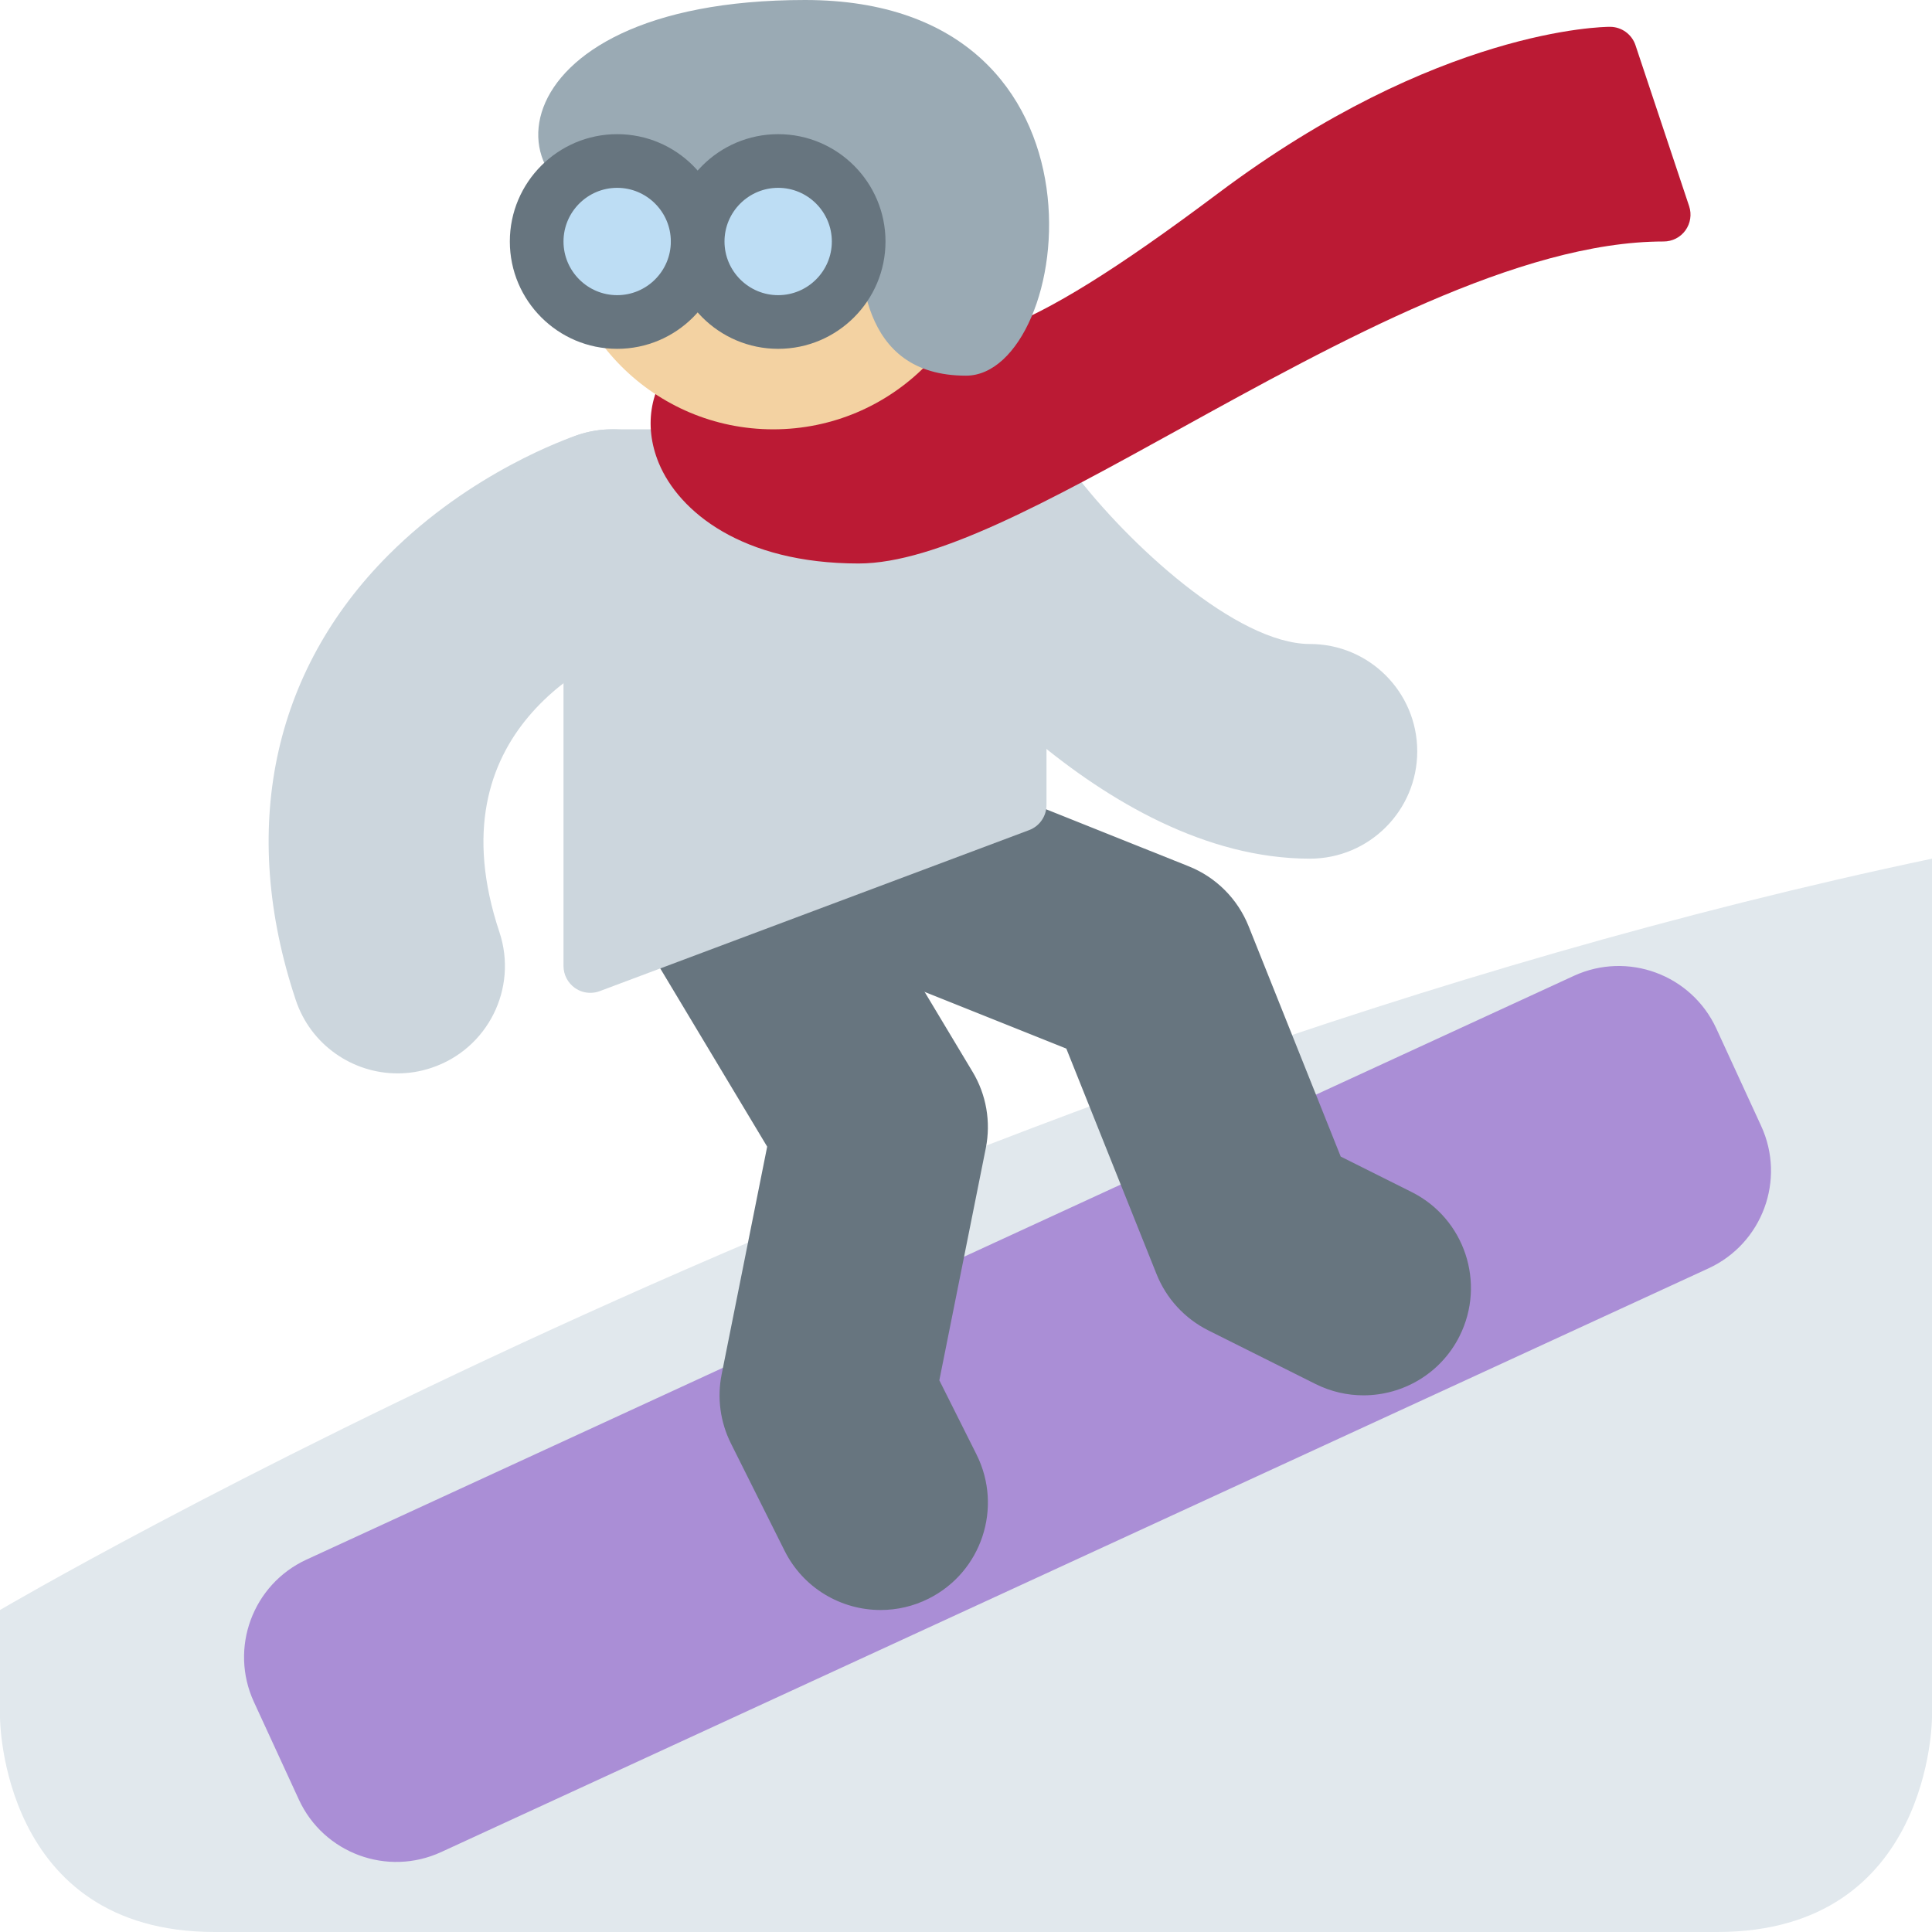
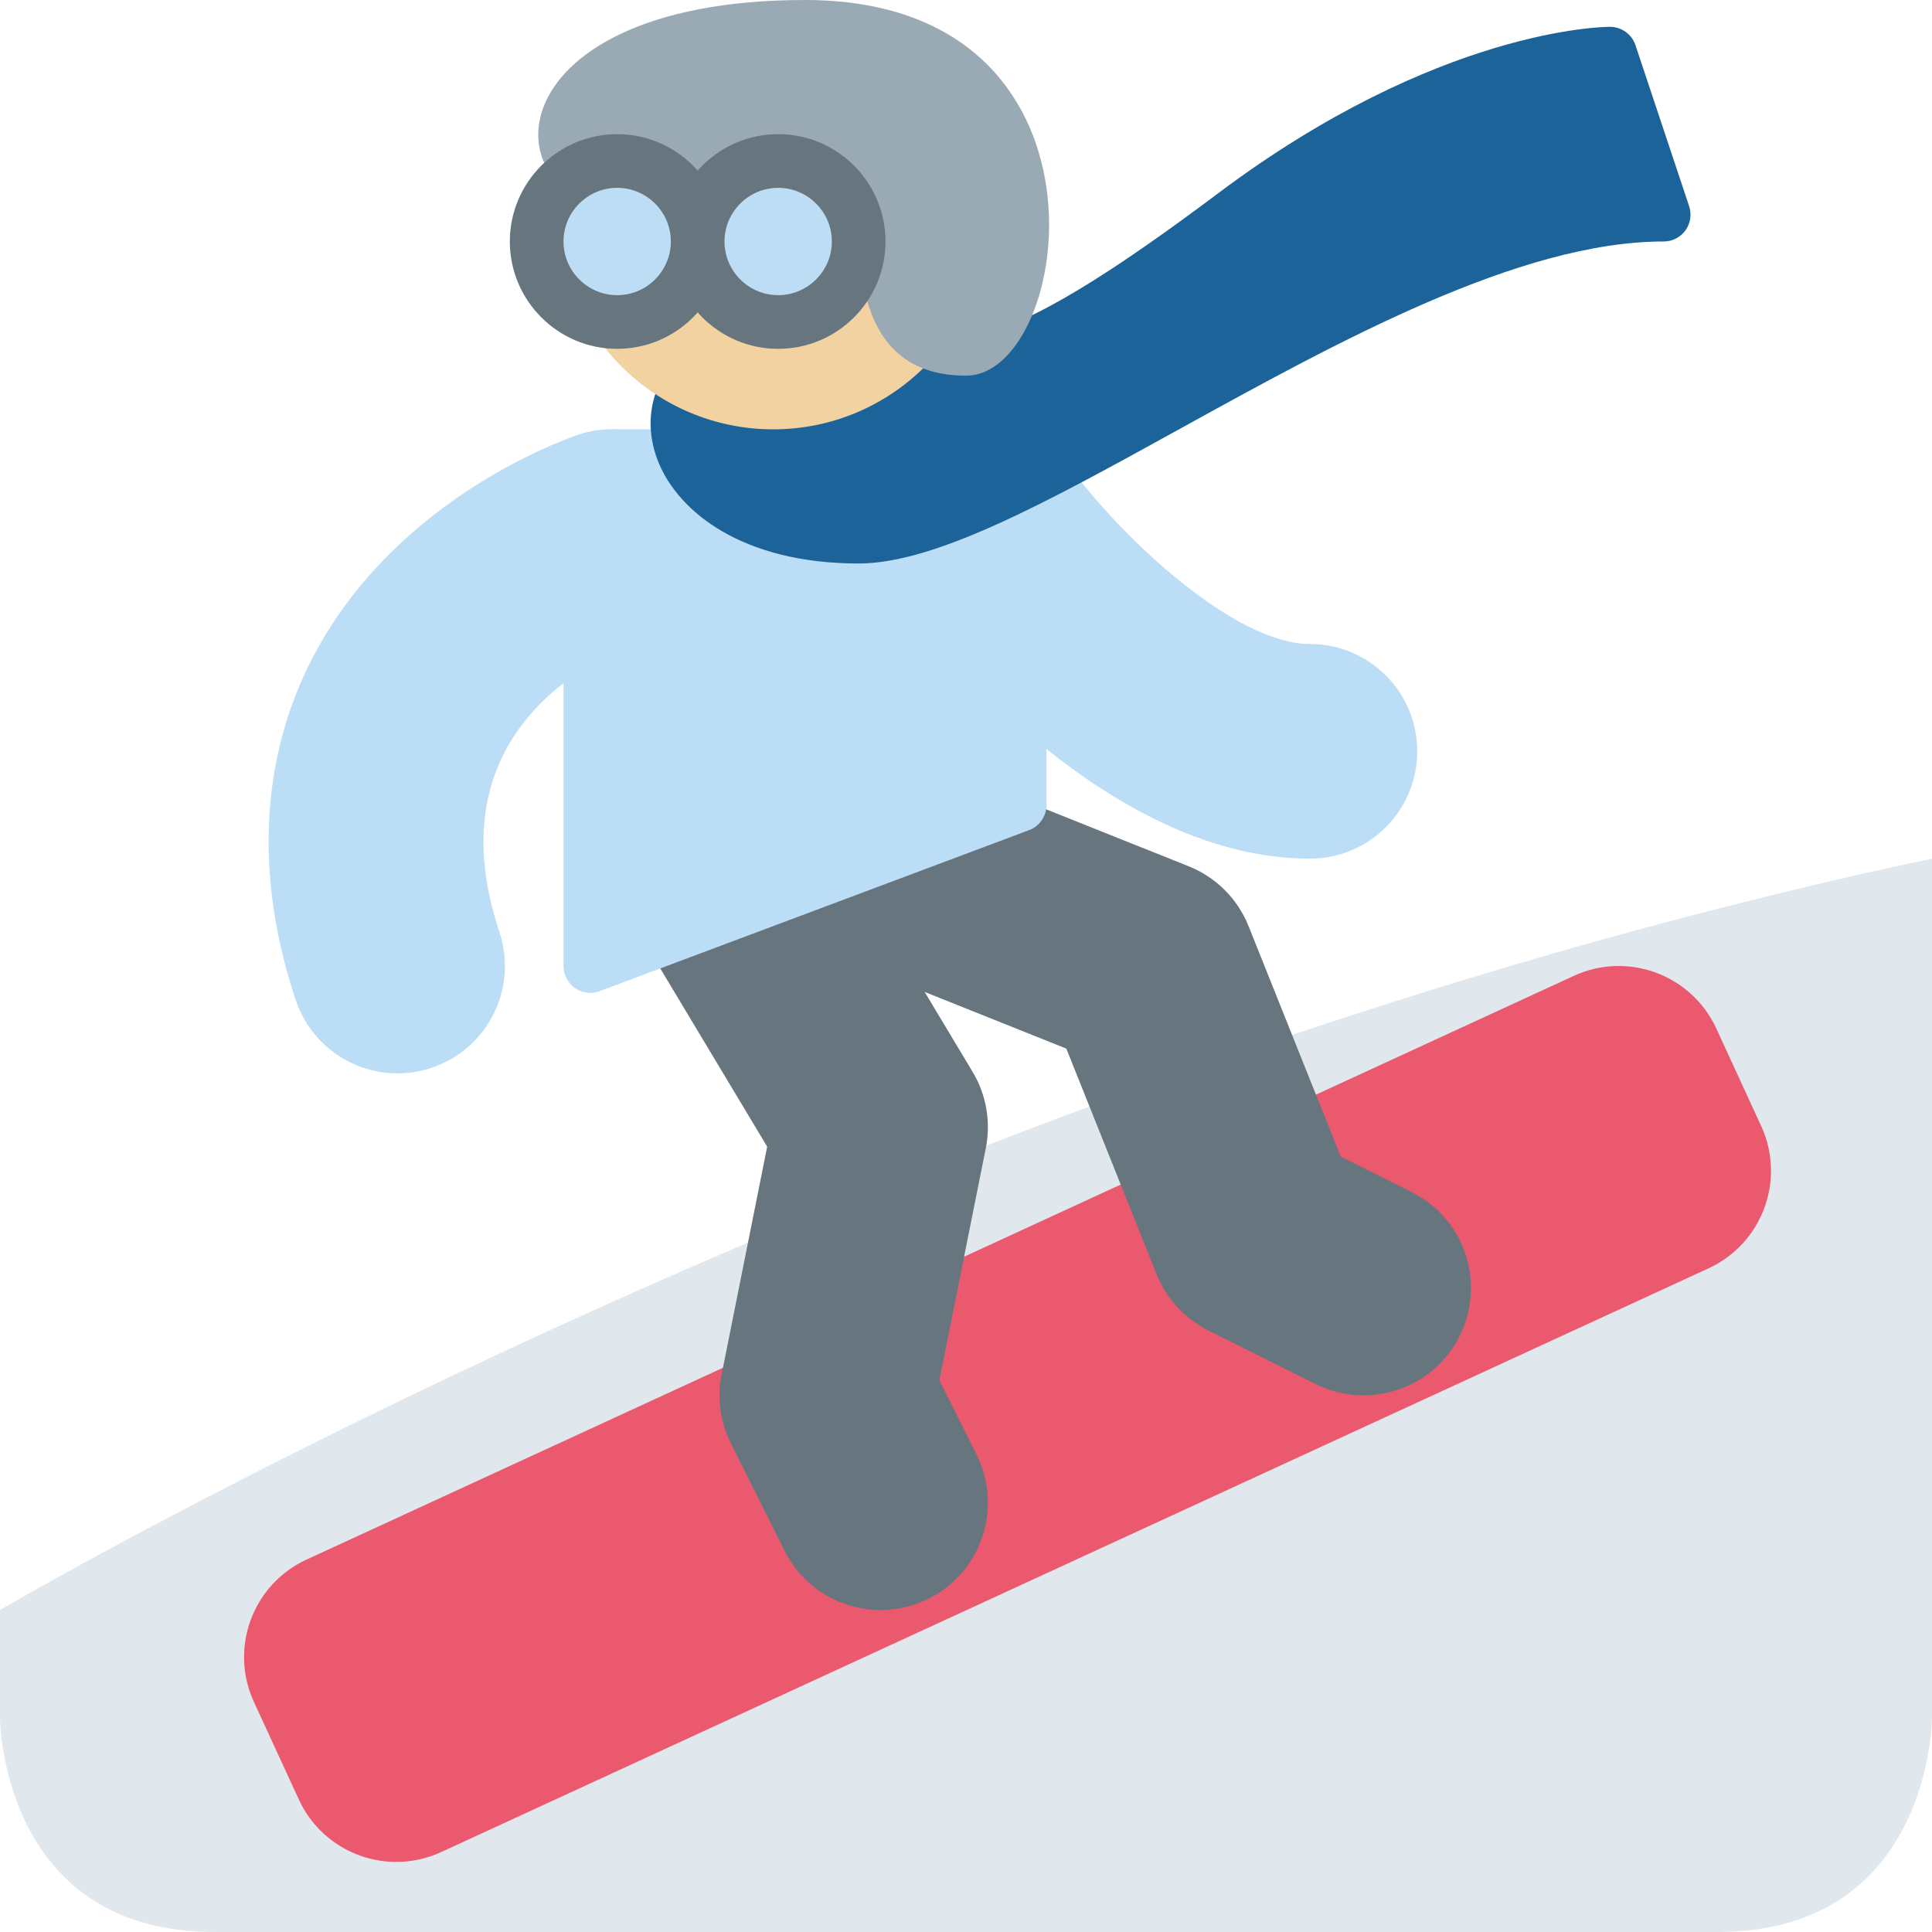
<svg xmlns="http://www.w3.org/2000/svg" viewBox="0 0 45 45" style="enable-background:new 0 0 45 45;" xml:space="preserve" version="1.1" id="svg2">
  <defs id="defs6">
    <clipPath id="clipPath16" clipPathUnits="userSpaceOnUse">
      <path id="path18" d="M 0,36 36,36 36,0 0,0 0,36 Z" />
    </clipPath>
  </defs>
  <g transform="matrix(1.25,0,0,-1.25,0,45)" id="g10">
    <g id="g12">
      <g clip-path="url(#clipPath16)" id="g14">
        <g transform="translate(36,20)" id="g20">
          <path id="path22" style="fill:#e1e8ed;fill-opacity:1;fill-rule:nonzero;stroke:none" d="m 0,0 0,-16 c 0,0 0,-4 -4,-4 l -28,0 c -4,0 -4,4 -4,4 l 0,2 c 0,0 17,10 36,14" />
        </g>
        <g transform="translate(32.8164,15.0195)" id="g24">
-           <path id="path26" style="fill:#aa8ed6;fill-opacity:1;fill-rule:nonzero;stroke:none" d="M 0,0 C 0.462,-1.003 0.023,-2.19 -0.98,-2.653 L -24.596,-13.53 c -1.003,-0.462 -2.19,-0.024 -2.652,0.979 l -0.837,1.818 c -0.462,1.003 -0.023,2.191 0.98,2.653 L -3.49,2.797 c 1.004,0.462 2.191,0.022 2.654,-0.98 L 0,0 Z" />
+           <path id="path26" style="fill:#ea596e;fill-opacity:1;fill-rule:nonzero;stroke:none" d="M 0,0 C 0.462,-1.003 0.023,-2.19 -0.98,-2.653 L -24.596,-13.53 c -1.003,-0.462 -2.19,-0.024 -2.652,0.979 l -0.837,1.818 c -0.462,1.003 -0.023,2.191 0.98,2.653 L -3.49,2.797 c 1.004,0.462 2.191,0.022 2.654,-0.98 L 0,0 Z" />
        </g>
        <g transform="translate(25.4063,10)" id="g28">
          <path id="path30" style="fill:#67757f;fill-opacity:1;fill-rule:nonzero;stroke:none" d="m 0,0 c -0.3,0 -0.605,0.067 -0.893,0.211 l -2,1 c -0.438,0.22 -0.78,0.592 -0.962,1.046 l -1.682,4.204 -4.204,1.682 c -1.026,0.41 -1.525,1.574 -1.114,2.6 0.409,1.026 1.575,1.525 2.599,1.114 l 5.001,-2 c 0.508,-0.203 0.91,-0.606 1.114,-1.114 l 1.717,-4.294 1.32,-0.66 C 1.885,3.295 2.285,2.094 1.791,1.105 1.44,0.404 0.734,0 0,0" />
        </g>
        <g transform="translate(16.4092,6)" id="g32">
          <path id="path34" style="fill:#67757f;fill-opacity:1;fill-rule:nonzero;stroke:none" d="m 0,0 c -0.733,-0.001 -1.44,0.404 -1.79,1.105 l -1,2 c -0.199,0.398 -0.26,0.851 -0.172,1.288 l 0.848,4.241 -2.602,4.337 c -0.569,0.947 -0.262,2.175 0.686,2.744 0.946,0.569 2.175,0.261 2.743,-0.686 l 3,-5 C 1.97,9.602 2.057,9.096 1.96,8.607 L 1.094,4.28 1.788,2.895 C 2.281,1.906 1.881,0.705 0.893,0.211 0.606,0.067 0.301,0 0,0" />
        </g>
        <g transform="translate(24.4082,20)" id="g36">
-           <path id="path38" style="fill:#ccd6dd;fill-opacity:1;fill-rule:nonzero;stroke:none" d="m 0,0 c -3.888,0 -7.231,4.309 -7.6,4.8 -0.663,0.884 -0.483,2.137 0.4,2.8 0.883,0.662 2.135,0.485 2.798,-0.397 C -3.396,5.873 -1.365,4 0,4 1.104,4 2,3.105 2,2 2,0.896 1.104,0 0,0" />
+           <path id="path38" style="fill:#bbddf5;fill-opacity:1;fill-rule:nonzero;stroke:none" d="m 0,0 c -3.888,0 -7.231,4.309 -7.6,4.8 -0.663,0.884 -0.483,2.137 0.4,2.8 0.883,0.662 2.135,0.485 2.798,-0.397 C -3.396,5.873 -1.365,4 0,4 1.104,4 2,3.105 2,2 2,0.896 1.104,0 0,0" />
        </g>
        <g transform="translate(7.4077,15.999)" id="g40">
-           <path id="path42" style="fill:#ccd6dd;fill-opacity:1;fill-rule:nonzero;stroke:none" d="m 0,0 c -0.837,0 -1.618,0.53 -1.897,1.368 -1.058,3.175 -0.442,6.121 1.733,8.297 1.539,1.54 3.332,2.167 3.532,2.234 1.046,0.348 2.181,-0.217 2.53,-1.266 C 6.246,9.589 5.685,8.461 4.644,8.107 3.681,7.77 0.648,6.381 1.898,2.633 2.247,1.586 1.681,0.453 0.633,0.104 0.423,0.033 0.21,0 0,0" />
+           <path id="path42" style="fill:#bbddf5;fill-opacity:1;fill-rule:nonzero;stroke:none" d="m 0,0 c -0.837,0 -1.618,0.53 -1.897,1.368 -1.058,3.175 -0.442,6.121 1.733,8.297 1.539,1.54 3.332,2.167 3.532,2.234 1.046,0.348 2.181,-0.217 2.53,-1.266 C 6.246,9.589 5.685,8.461 4.644,8.107 3.681,7.77 0.648,6.381 1.898,2.633 2.247,1.586 1.681,0.453 0.633,0.104 0.423,0.033 0.21,0 0,0" />
        </g>
        <g transform="translate(18.4082,20.5)" id="g44">
          <path id="path46" style="fill:#67757f;fill-opacity:1;fill-rule:nonzero;stroke:none" d="M 0,0 C 0,-1.933 -1.567,-3.5 -3.5,-3.5 -5.433,-3.5 -7,-1.933 -7,0 l 0,4 c 0,1.933 1.567,3.5 3.5,3.5 C -1.567,7.5 0,5.933 0,4 L 0,0 Z" />
        </g>
        <g transform="translate(20.4082,26)" id="g48">
-           <path id="path50" style="fill:#ccd6dd;fill-opacity:1;fill-rule:nonzero;stroke:none" d="m 0,0 c 0,-1.104 -0.896,-2 -2,-2 l -7,0 c -1.105,0 -2,0.896 -2,2 0,1.105 0.895,2 2,2 l 7,0 C -0.896,2 0,1.105 0,0" />
+           <path id="path50" style="fill:#bbddf5;fill-opacity:1;fill-rule:nonzero;stroke:none" d="m 0,0 c 0,-1.104 -0.896,-2 -2,-2 l -7,0 c -1.105,0 -2,0.896 -2,2 0,1.105 0.895,2 2,2 l 7,0 C -0.896,2 0,1.105 0,0" />
        </g>
        <g transform="translate(11,17.5)" id="g52">
-           <path id="path54" style="fill:#ccd6dd;fill-opacity:1;fill-rule:nonzero;stroke:none" d="M 0,0 C -0.101,0 -0.2,0.03 -0.285,0.089 -0.419,0.183 -0.5,0.336 -0.5,0.5 l 0,7 C -0.5,10 2.208,10 4,10 5.792,10 8.5,10 8.5,7.5 l 0,-4 C 8.5,3.292 8.371,3.105 8.176,3.032 l -8,-3 C 0.119,0.01 0.059,0 0,0" />
+           <path id="path54" style="fill:#bbddf5;fill-opacity:1;fill-rule:nonzero;stroke:none" d="M 0,0 C -0.101,0 -0.2,0.03 -0.285,0.089 -0.419,0.183 -0.5,0.336 -0.5,0.5 l 0,7 C -0.5,10 2.208,10 4,10 5.792,10 8.5,10 8.5,7.5 l 0,-4 C 8.5,3.292 8.371,3.105 8.176,3.032 l -8,-3 C 0.119,0.01 0.059,0 0,0" />
        </g>
        <g transform="translate(31.4746,32.1582)" id="g56">
-           <path id="path58" style="fill:#bb1a34;fill-opacity:1;fill-rule:nonzero;stroke:none" d="m 0,0 -1,3 c -0.068,0.204 -0.26,0.342 -0.475,0.342 -0.129,0 -3.213,-0.035 -7.299,-3.1 -3.868,-2.901 -4.756,-2.901 -6.701,-2.901 l -3,10e-4 c -0.132,0 -0.259,-0.053 -0.353,-0.147 -0.527,-0.527 -0.666,-1.268 -0.371,-1.982 0.375,-0.904 1.55,-1.871 3.724,-1.871 1.439,0 3.533,1.156 5.957,2.493 2.979,1.644 6.355,3.507 9.043,3.507 0.162,0 0.312,0.077 0.406,0.207 C 0.025,-0.32 0.051,-0.152 0,0" />
+           <path id="path58" style="fill:#1c6399;fill-opacity:1;fill-rule:nonzero;stroke:none" d="m 0,0 -1,3 c -0.068,0.204 -0.26,0.342 -0.475,0.342 -0.129,0 -3.213,-0.035 -7.299,-3.1 -3.868,-2.901 -4.756,-2.901 -6.701,-2.901 l -3,10e-4 c -0.132,0 -0.259,-0.053 -0.353,-0.147 -0.527,-0.527 -0.666,-1.268 -0.371,-1.982 0.375,-0.904 1.55,-1.871 3.724,-1.871 1.439,0 3.533,1.156 5.957,2.493 2.979,1.644 6.355,3.507 9.043,3.507 0.162,0 0.312,0.077 0.406,0.207 C 0.025,-0.32 0.051,-0.152 0,0" />
        </g>
        <g transform="translate(18.4082,32)" id="g60">
          <path id="path62" style="fill:#f3d2a2;fill-opacity:1;fill-rule:nonzero;stroke:none" d="m 0,0 c 0,-2.209 -1.791,-4 -4,-4 -2.209,0 -4,1.791 -4,4 0,2.209 1.791,3 4,3 2.209,0 4,-0.791 4,-3" />
        </g>
        <g transform="translate(12,32)" id="g64">
          <path id="path66" style="fill:#9aaab4;fill-opacity:1;fill-rule:nonzero;stroke:none" d="M 0,0 C 2,0 4,1 4,0 4,-1 4,-3 6,-3 8,-3 9,4 3,4 -3,4 -3,0 0,0" />
        </g>
        <g transform="translate(13,31.5)" id="g68">
          <path id="path70" style="fill:#bdddf4;fill-opacity:1;fill-rule:nonzero;stroke:none" d="M 0,0 C 0,-0.829 -0.671,-1.5 -1.5,-1.5 -2.329,-1.5 -3,-0.829 -3,0 -3,0.829 -2.329,1.5 -1.5,1.5 -0.671,1.5 0,0.829 0,0" />
        </g>
        <g transform="translate(11.5,32.5)" id="g72">
          <path id="path74" style="fill:#67757f;fill-opacity:1;fill-rule:nonzero;stroke:none" d="m 0,0 c -0.551,0 -1,-0.449 -1,-1 0,-0.551 0.449,-1 1,-1 0.551,0 1,0.449 1,1 0,0.551 -0.449,1 -1,1 m 0,-3 c -1.103,0 -2,0.897 -2,2 0,1.103 0.897,2 2,2 C 1.103,1 2,0.103 2,-1 2,-2.103 1.103,-3 0,-3" />
        </g>
        <g transform="translate(16,31.5)" id="g76">
          <path id="path78" style="fill:#bdddf4;fill-opacity:1;fill-rule:nonzero;stroke:none" d="M 0,0 C 0,-0.829 -0.671,-1.5 -1.5,-1.5 -2.329,-1.5 -3,-0.829 -3,0 -3,0.829 -2.329,1.5 -1.5,1.5 -0.671,1.5 0,0.829 0,0" />
        </g>
        <g transform="translate(14.5,32.5)" id="g80">
          <path id="path82" style="fill:#67757f;fill-opacity:1;fill-rule:nonzero;stroke:none" d="m 0,0 c -0.551,0 -1,-0.449 -1,-1 0,-0.551 0.449,-1 1,-1 0.551,0 1,0.449 1,1 0,0.551 -0.449,1 -1,1 m 0,-3 c -1.103,0 -2,0.897 -2,2 0,1.103 0.897,2 2,2 C 1.103,1 2,0.103 2,-1 2,-2.103 1.103,-3 0,-3" />
        </g>
      </g>
    </g>
  </g>
</svg>
